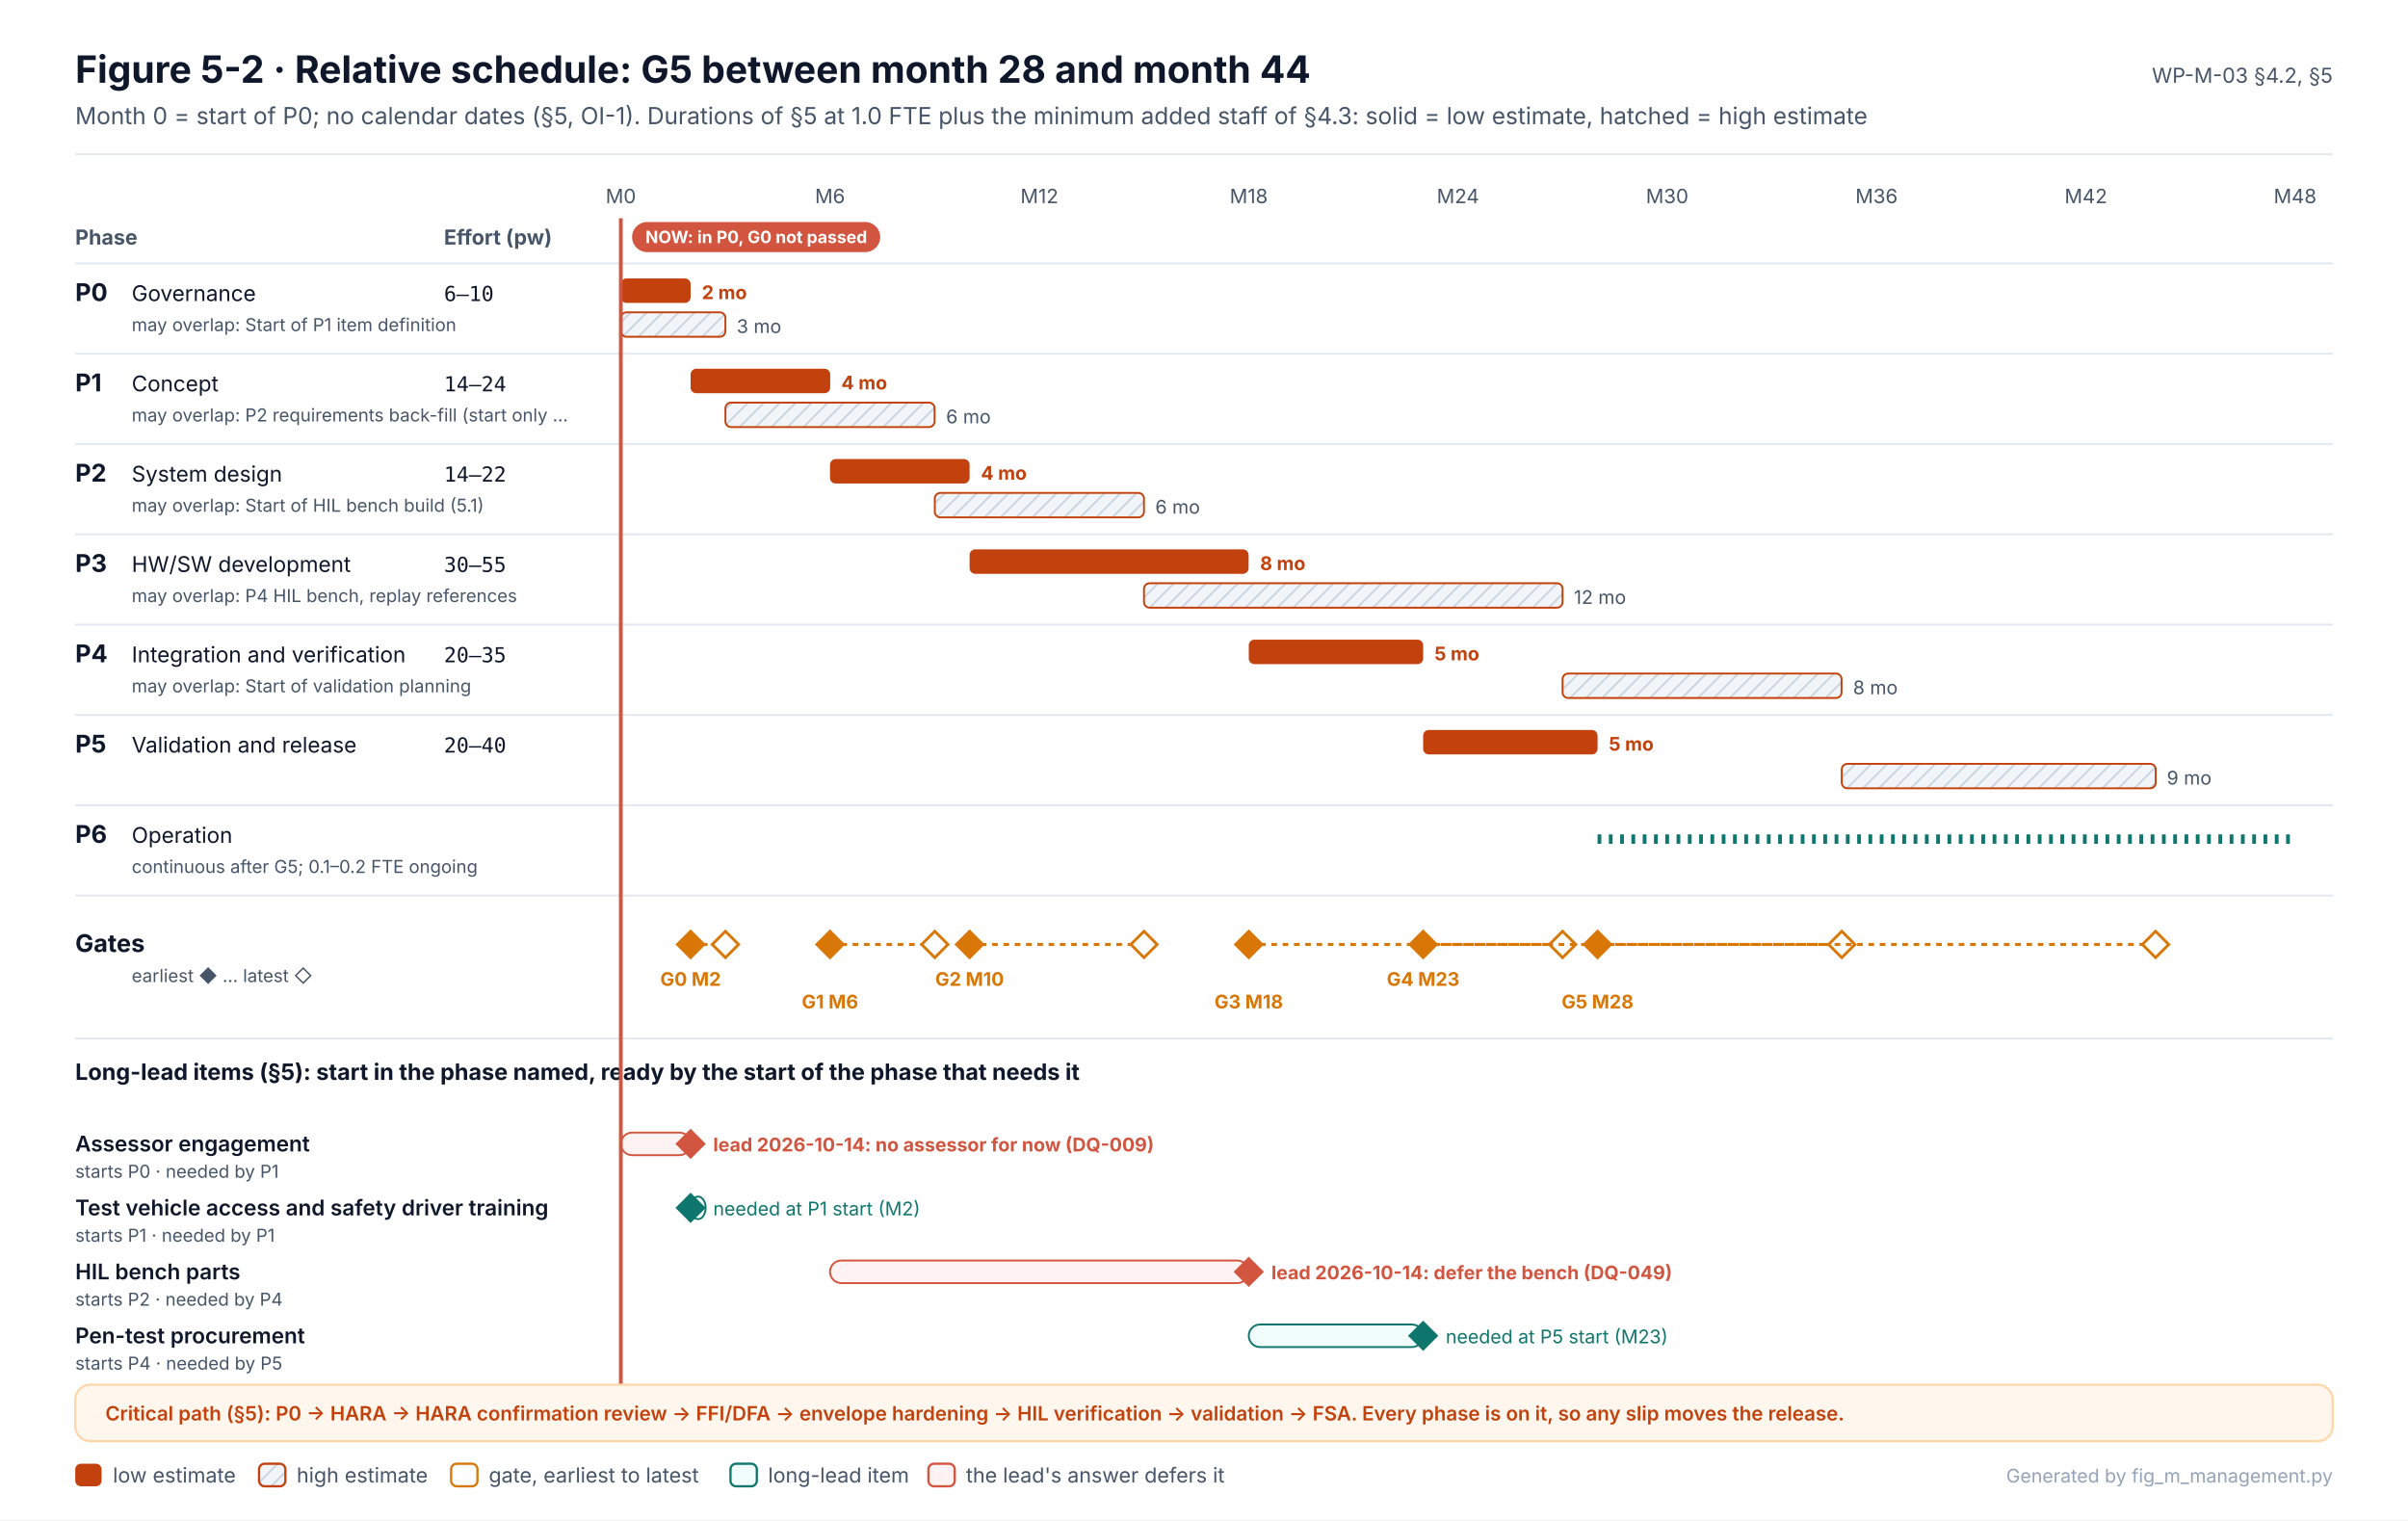
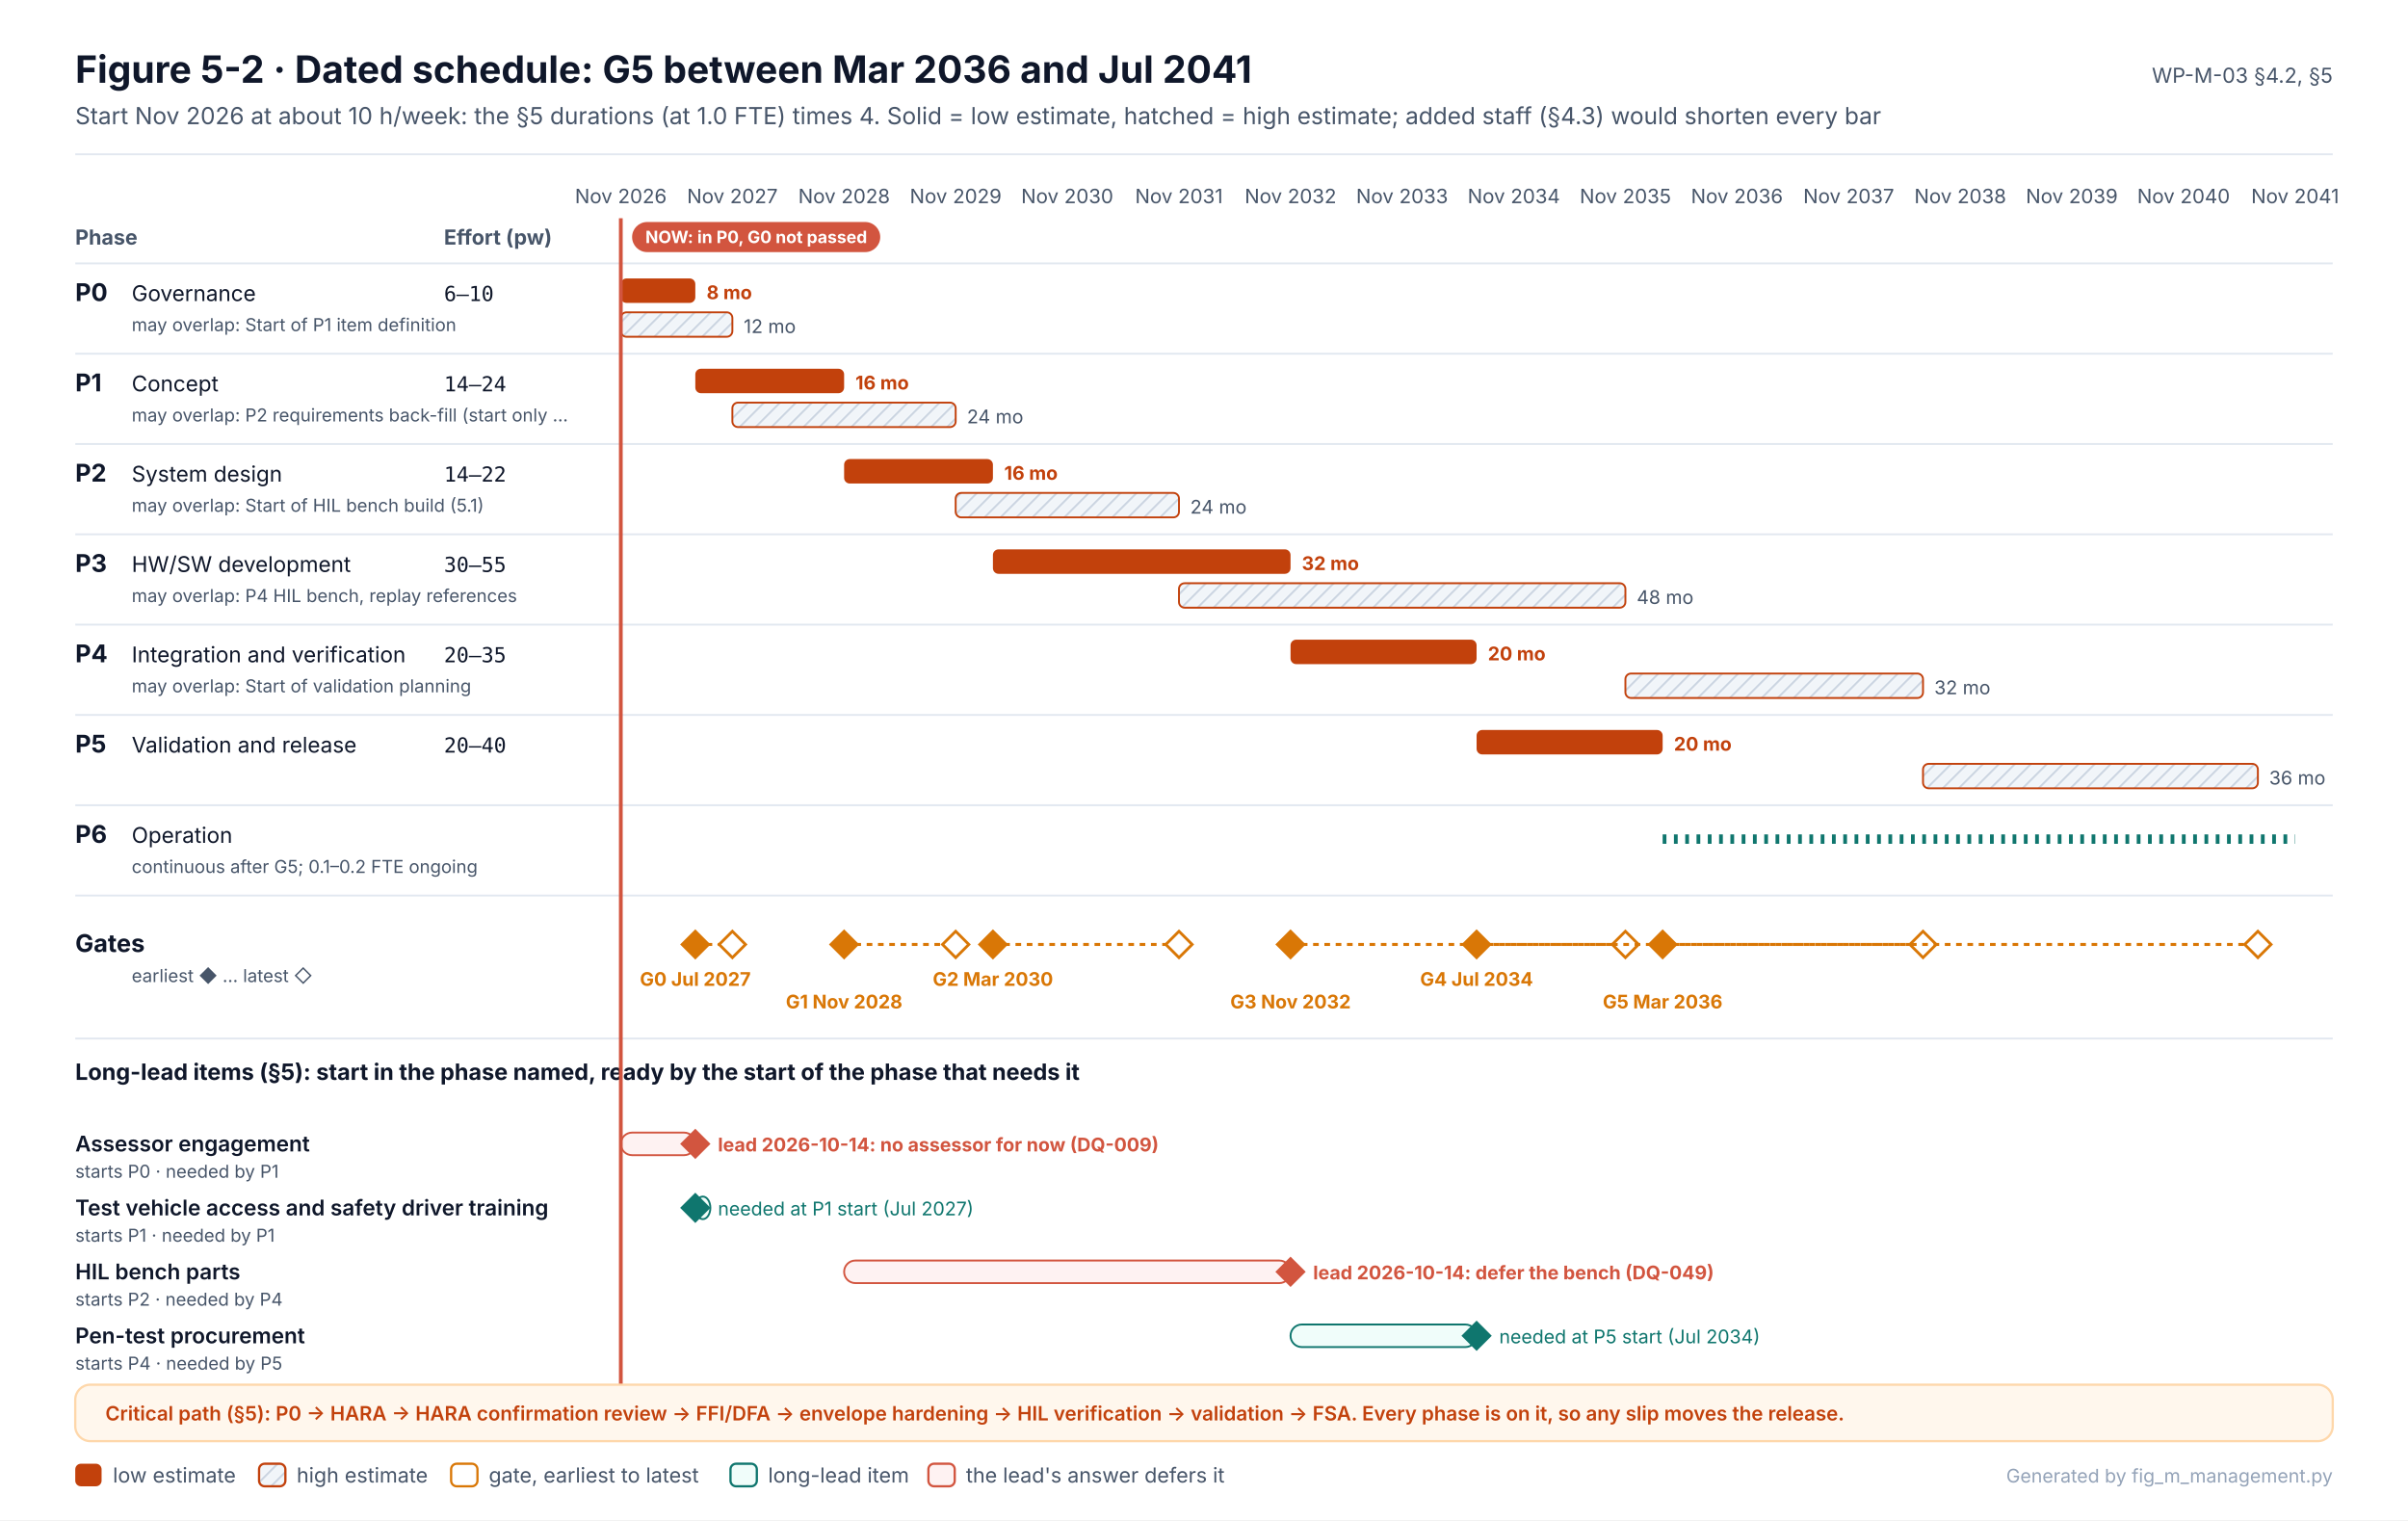
<svg xmlns="http://www.w3.org/2000/svg" width="1280" height="808" viewBox="0 0 1280 808" font-family="Inter, 'Segoe UI', Helvetica, Arial, sans-serif" role="img">
  <defs>
    <pattern id="hatch" patternUnits="userSpaceOnUse" width="6" height="6" patternTransform="rotate(45)">
      <rect width="6" height="6" fill="#F1F5F9" />
      <line x1="0" y1="0" x2="0" y2="6" stroke="#CBD5E1" stroke-width="2" />
    </pattern>
  </defs>
  <rect x="0" y="0" width="1280" height="808" rx="0" fill="#FFFFFF" stroke="none" stroke-width="0" />
-   <text x="40" y="44" font-size="20" fill="#0F172A" font-weight="700">Figure 5-2 · Relative schedule: G5 between month 28 and month 44</text>
-   <text x="40" y="66" font-size="12.5" fill="#475569">Month 0 = start of P0; no calendar dates (§5, OI-1). Durations of §5 at 1.0 FTE plus the minimum added staff of §4.3: solid = low estimate, hatched = high estimate</text>
+   <text x="40" y="44" font-size="20" fill="#0F172A" font-weight="700">Figure 5-2 · Dated schedule: G5 between Mar 2036 and Jul 2041</text>
+   <text x="40" y="66" font-size="12.5" fill="#475569">Start Nov 2026 at about 10 h/week: the §5 durations (at 1.0 FTE) times 4. Solid = low estimate, hatched = high estimate; added staff (§4.3) would shorten every bar</text>
  <text x="1240" y="44" font-size="11" fill="#475569" text-anchor="end">WP-M-03 §4.2, §5</text>
  <line x1="40" y1="82" x2="1240" y2="82" stroke="#E2E8F0" stroke-width="1" />
  <line x1="330" y1="116" x2="330" y2="116" stroke="#E2E8F0" stroke-width="1" />
-   <line x1="385.6" y1="116" x2="385.6" y2="116" stroke="#E2E8F0" stroke-width="1" />
-   <line x1="441.2" y1="116" x2="441.2" y2="116" stroke="#E2E8F0" stroke-width="1" />
-   <line x1="496.9" y1="116" x2="496.9" y2="116" stroke="#E2E8F0" stroke-width="1" />
-   <line x1="552.5" y1="116" x2="552.5" y2="116" stroke="#E2E8F0" stroke-width="1" />
-   <line x1="608.1" y1="116" x2="608.1" y2="116" stroke="#E2E8F0" stroke-width="1" />
-   <line x1="663.8" y1="116" x2="663.8" y2="116" stroke="#E2E8F0" stroke-width="1" />
-   <line x1="719.4" y1="116" x2="719.4" y2="116" stroke="#E2E8F0" stroke-width="1" />
+   <line x1="359.7" y1="116" x2="359.7" y2="116" stroke="#E2E8F0" stroke-width="1" />
+   <line x1="389.3" y1="116" x2="389.3" y2="116" stroke="#E2E8F0" stroke-width="1" />
+   <line x1="419" y1="116" x2="419" y2="116" stroke="#E2E8F0" stroke-width="1" />
+   <line x1="448.7" y1="116" x2="448.7" y2="116" stroke="#E2E8F0" stroke-width="1" />
+   <line x1="478.3" y1="116" x2="478.3" y2="116" stroke="#E2E8F0" stroke-width="1" />
+   <line x1="508" y1="116" x2="508" y2="116" stroke="#E2E8F0" stroke-width="1" />
+   <line x1="537.7" y1="116" x2="537.7" y2="116" stroke="#E2E8F0" stroke-width="1" />
+   <line x1="567.3" y1="116" x2="567.3" y2="116" stroke="#E2E8F0" stroke-width="1" />
+   <line x1="597" y1="116" x2="597" y2="116" stroke="#E2E8F0" stroke-width="1" />
+   <line x1="626.7" y1="116" x2="626.7" y2="116" stroke="#E2E8F0" stroke-width="1" />
+   <line x1="656.3" y1="116" x2="656.3" y2="116" stroke="#E2E8F0" stroke-width="1" />
+   <line x1="686" y1="116" x2="686" y2="116" stroke="#E2E8F0" stroke-width="1" />
+   <line x1="715.7" y1="116" x2="715.7" y2="116" stroke="#E2E8F0" stroke-width="1" />
+   <line x1="745.3" y1="116" x2="745.3" y2="116" stroke="#E2E8F0" stroke-width="1" />
  <line x1="775" y1="116" x2="775" y2="116" stroke="#E2E8F0" stroke-width="1" />
-   <line x1="830.6" y1="116" x2="830.6" y2="116" stroke="#E2E8F0" stroke-width="1" />
-   <line x1="886.2" y1="116" x2="886.2" y2="116" stroke="#E2E8F0" stroke-width="1" />
-   <line x1="941.9" y1="116" x2="941.9" y2="116" stroke="#E2E8F0" stroke-width="1" />
-   <line x1="997.5" y1="116" x2="997.5" y2="116" stroke="#E2E8F0" stroke-width="1" />
-   <line x1="1053.1" y1="116" x2="1053.1" y2="116" stroke="#E2E8F0" stroke-width="1" />
-   <line x1="1108.8" y1="116" x2="1108.8" y2="116" stroke="#E2E8F0" stroke-width="1" />
-   <line x1="1164.4" y1="116" x2="1164.4" y2="116" stroke="#E2E8F0" stroke-width="1" />
+   <line x1="804.7" y1="116" x2="804.7" y2="116" stroke="#E2E8F0" stroke-width="1" />
+   <line x1="834.3" y1="116" x2="834.3" y2="116" stroke="#E2E8F0" stroke-width="1" />
+   <line x1="864" y1="116" x2="864" y2="116" stroke="#E2E8F0" stroke-width="1" />
+   <line x1="893.7" y1="116" x2="893.7" y2="116" stroke="#E2E8F0" stroke-width="1" />
+   <line x1="923.3" y1="116" x2="923.3" y2="116" stroke="#E2E8F0" stroke-width="1" />
+   <line x1="953" y1="116" x2="953" y2="116" stroke="#E2E8F0" stroke-width="1" />
+   <line x1="982.7" y1="116" x2="982.7" y2="116" stroke="#E2E8F0" stroke-width="1" />
+   <line x1="1012.3" y1="116" x2="1012.3" y2="116" stroke="#E2E8F0" stroke-width="1" />
+   <line x1="1042" y1="116" x2="1042" y2="116" stroke="#E2E8F0" stroke-width="1" />
+   <line x1="1071.7" y1="116" x2="1071.7" y2="116" stroke="#E2E8F0" stroke-width="1" />
+   <line x1="1101.3" y1="116" x2="1101.3" y2="116" stroke="#E2E8F0" stroke-width="1" />
+   <line x1="1131" y1="116" x2="1131" y2="116" stroke="#E2E8F0" stroke-width="1" />
+   <line x1="1160.7" y1="116" x2="1160.7" y2="116" stroke="#E2E8F0" stroke-width="1" />
+   <line x1="1190.3" y1="116" x2="1190.3" y2="116" stroke="#E2E8F0" stroke-width="1" />
  <line x1="1220" y1="116" x2="1220" y2="116" stroke="#E2E8F0" stroke-width="1" />
-   <text x="330" y="108" font-size="10.5" fill="#475569" text-anchor="middle">M0</text>
-   <text x="441.2" y="108" font-size="10.5" fill="#475569" text-anchor="middle">M6</text>
-   <text x="552.5" y="108" font-size="10.5" fill="#475569" text-anchor="middle">M12</text>
-   <text x="663.8" y="108" font-size="10.5" fill="#475569" text-anchor="middle">M18</text>
-   <text x="775" y="108" font-size="10.5" fill="#475569" text-anchor="middle">M24</text>
-   <text x="886.2" y="108" font-size="10.5" fill="#475569" text-anchor="middle">M30</text>
-   <text x="997.5" y="108" font-size="10.5" fill="#475569" text-anchor="middle">M36</text>
-   <text x="1108.8" y="108" font-size="10.5" fill="#475569" text-anchor="middle">M42</text>
-   <text x="1220" y="108" font-size="10.5" fill="#475569" text-anchor="middle">M48</text>
+   <text x="330" y="108" font-size="10.5" fill="#475569" text-anchor="middle">Nov 2026</text>
+   <text x="389.3" y="108" font-size="10.5" fill="#475569" text-anchor="middle">Nov 2027</text>
+   <text x="448.7" y="108" font-size="10.5" fill="#475569" text-anchor="middle">Nov 2028</text>
+   <text x="508" y="108" font-size="10.5" fill="#475569" text-anchor="middle">Nov 2029</text>
+   <text x="567.3" y="108" font-size="10.5" fill="#475569" text-anchor="middle">Nov 2030</text>
+   <text x="626.7" y="108" font-size="10.5" fill="#475569" text-anchor="middle">Nov 2031</text>
+   <text x="686" y="108" font-size="10.5" fill="#475569" text-anchor="middle">Nov 2032</text>
+   <text x="745.3" y="108" font-size="10.5" fill="#475569" text-anchor="middle">Nov 2033</text>
+   <text x="804.7" y="108" font-size="10.5" fill="#475569" text-anchor="middle">Nov 2034</text>
+   <text x="864" y="108" font-size="10.5" fill="#475569" text-anchor="middle">Nov 2035</text>
+   <text x="923.3" y="108" font-size="10.5" fill="#475569" text-anchor="middle">Nov 2036</text>
+   <text x="982.7" y="108" font-size="10.5" fill="#475569" text-anchor="middle">Nov 2037</text>
+   <text x="1042" y="108" font-size="10.5" fill="#475569" text-anchor="middle">Nov 2038</text>
+   <text x="1101.3" y="108" font-size="10.5" fill="#475569" text-anchor="middle">Nov 2039</text>
+   <text x="1160.7" y="108" font-size="10.5" fill="#475569" text-anchor="middle">Nov 2040</text>
+   <text x="1220" y="108" font-size="10.5" fill="#475569" text-anchor="middle">Nov 2041</text>
  <text x="40" y="130" font-size="11" fill="#475569" font-weight="700">Phase</text>
  <text x="236" y="130" font-size="11" fill="#475569" font-weight="700">Effort (pw)</text>
  <line x1="40" y1="140" x2="1240" y2="140" stroke="#E2E8F0" stroke-width="1" />
  <text x="40" y="160" font-size="13" fill="#0F172A" font-weight="700">P0</text>
  <text x="70" y="160" font-size="11.5" fill="#0F172A">Governance</text>
  <text x="236" y="160" font-size="11" fill="#0F172A" font-family="'JetBrains Mono', 'SFMono-Regular', Menlo, Consolas, monospace">6–10</text>
-   <rect x="330" y="148" width="37.1" height="13" rx="3" fill="#C2410C" stroke="none" stroke-width="1.2" />
-   <rect x="330" y="166" width="55.6" height="13" rx="3" fill="url(#hatch)" stroke="#C2410C" stroke-width="1" />
-   <text x="373.1" y="159" font-size="10" fill="#C2410C" font-weight="700">2 mo</text>
-   <text x="391.6" y="177" font-size="10" fill="#475569">3 mo</text>
+   <rect x="330" y="148" width="39.6" height="13" rx="3" fill="#C2410C" stroke="none" stroke-width="1.2" />
+   <rect x="330" y="166" width="59.3" height="13" rx="3" fill="url(#hatch)" stroke="#C2410C" stroke-width="1" />
+   <text x="375.6" y="159" font-size="10" fill="#C2410C" font-weight="700">8 mo</text>
+   <text x="395.3" y="177" font-size="10" fill="#475569">12 mo</text>
  <text x="70" y="176" font-size="9.5" fill="#475569">may overlap: Start of P1 item definition</text>
  <line x1="40" y1="188" x2="1240" y2="188" stroke="#E2E8F0" stroke-width="1" />
  <text x="40" y="208" font-size="13" fill="#0F172A" font-weight="700">P1</text>
  <text x="70" y="208" font-size="11.5" fill="#0F172A">Concept</text>
  <text x="236" y="208" font-size="11" fill="#0F172A" font-family="'JetBrains Mono', 'SFMono-Regular', Menlo, Consolas, monospace">14–24</text>
-   <rect x="367.1" y="196" width="74.2" height="13" rx="3" fill="#C2410C" stroke="none" stroke-width="1.2" />
-   <rect x="385.6" y="214" width="111.2" height="13" rx="3" fill="url(#hatch)" stroke="#C2410C" stroke-width="1" />
-   <text x="447.2" y="207" font-size="10" fill="#C2410C" font-weight="700">4 mo</text>
-   <text x="502.9" y="225" font-size="10" fill="#475569">6 mo</text>
+   <rect x="369.6" y="196" width="79.1" height="13" rx="3" fill="#C2410C" stroke="none" stroke-width="1.2" />
+   <rect x="389.3" y="214" width="118.7" height="13" rx="3" fill="url(#hatch)" stroke="#C2410C" stroke-width="1" />
+   <text x="454.7" y="207" font-size="10" fill="#C2410C" font-weight="700">16 mo</text>
+   <text x="514" y="225" font-size="10" fill="#475569">24 mo</text>
  <text x="70" y="224" font-size="9.5" fill="#475569">may overlap: P2 requirements back-fill (start only …</text>
  <line x1="40" y1="236" x2="1240" y2="236" stroke="#E2E8F0" stroke-width="1" />
  <text x="40" y="256" font-size="13" fill="#0F172A" font-weight="700">P2</text>
  <text x="70" y="256" font-size="11.5" fill="#0F172A">System design</text>
  <text x="236" y="256" font-size="11" fill="#0F172A" font-family="'JetBrains Mono', 'SFMono-Regular', Menlo, Consolas, monospace">14–22</text>
-   <rect x="441.2" y="244" width="74.2" height="13" rx="3" fill="#C2410C" stroke="none" stroke-width="1.2" />
-   <rect x="496.9" y="262" width="111.2" height="13" rx="3" fill="url(#hatch)" stroke="#C2410C" stroke-width="1" />
-   <text x="521.4" y="255" font-size="10" fill="#C2410C" font-weight="700">4 mo</text>
-   <text x="614.1" y="273" font-size="10" fill="#475569">6 mo</text>
+   <rect x="448.7" y="244" width="79.1" height="13" rx="3" fill="#C2410C" stroke="none" stroke-width="1.2" />
+   <rect x="508" y="262" width="118.7" height="13" rx="3" fill="url(#hatch)" stroke="#C2410C" stroke-width="1" />
+   <text x="533.8" y="255" font-size="10" fill="#C2410C" font-weight="700">16 mo</text>
+   <text x="632.7" y="273" font-size="10" fill="#475569">24 mo</text>
  <text x="70" y="272" font-size="9.5" fill="#475569">may overlap: Start of HIL bench build (5.1)</text>
  <line x1="40" y1="284" x2="1240" y2="284" stroke="#E2E8F0" stroke-width="1" />
  <text x="40" y="304" font-size="13" fill="#0F172A" font-weight="700">P3</text>
  <text x="70" y="304" font-size="11.5" fill="#0F172A">HW/SW development</text>
  <text x="236" y="304" font-size="11" fill="#0F172A" font-family="'JetBrains Mono', 'SFMono-Regular', Menlo, Consolas, monospace">30–55</text>
-   <rect x="515.4" y="292" width="148.3" height="13" rx="3" fill="#C2410C" stroke="none" stroke-width="1.2" />
-   <rect x="608.1" y="310" width="222.5" height="13" rx="3" fill="url(#hatch)" stroke="#C2410C" stroke-width="1" />
-   <text x="669.8" y="303" font-size="10" fill="#C2410C" font-weight="700">8 mo</text>
-   <text x="836.6" y="321" font-size="10" fill="#475569">12 mo</text>
+   <rect x="527.8" y="292" width="158.2" height="13" rx="3" fill="#C2410C" stroke="none" stroke-width="1.2" />
+   <rect x="626.7" y="310" width="237.3" height="13" rx="3" fill="url(#hatch)" stroke="#C2410C" stroke-width="1" />
+   <text x="692" y="303" font-size="10" fill="#C2410C" font-weight="700">32 mo</text>
+   <text x="870" y="321" font-size="10" fill="#475569">48 mo</text>
  <text x="70" y="320" font-size="9.5" fill="#475569">may overlap: P4 HIL bench, replay references</text>
  <line x1="40" y1="332" x2="1240" y2="332" stroke="#E2E8F0" stroke-width="1" />
  <text x="40" y="352" font-size="13" fill="#0F172A" font-weight="700">P4</text>
  <text x="70" y="352" font-size="11.5" fill="#0F172A">Integration and verification</text>
  <text x="236" y="352" font-size="11" fill="#0F172A" font-family="'JetBrains Mono', 'SFMono-Regular', Menlo, Consolas, monospace">20–35</text>
-   <rect x="663.8" y="340" width="92.7" height="13" rx="3" fill="#C2410C" stroke="none" stroke-width="1.2" />
-   <rect x="830.6" y="358" width="148.3" height="13" rx="3" fill="url(#hatch)" stroke="#C2410C" stroke-width="1" />
-   <text x="762.5" y="351" font-size="10" fill="#C2410C" font-weight="700">5 mo</text>
-   <text x="985" y="369" font-size="10" fill="#475569">8 mo</text>
+   <rect x="686" y="340" width="98.9" height="13" rx="3" fill="#C2410C" stroke="none" stroke-width="1.2" />
+   <rect x="864" y="358" width="158.2" height="13" rx="3" fill="url(#hatch)" stroke="#C2410C" stroke-width="1" />
+   <text x="790.9" y="351" font-size="10" fill="#C2410C" font-weight="700">20 mo</text>
+   <text x="1028.2" y="369" font-size="10" fill="#475569">32 mo</text>
  <text x="70" y="368" font-size="9.5" fill="#475569">may overlap: Start of validation planning</text>
  <line x1="40" y1="380" x2="1240" y2="380" stroke="#E2E8F0" stroke-width="1" />
  <text x="40" y="400" font-size="13" fill="#0F172A" font-weight="700">P5</text>
  <text x="70" y="400" font-size="11.5" fill="#0F172A">Validation and release</text>
  <text x="236" y="400" font-size="11" fill="#0F172A" font-family="'JetBrains Mono', 'SFMono-Regular', Menlo, Consolas, monospace">20–40</text>
-   <rect x="756.5" y="388" width="92.7" height="13" rx="3" fill="#C2410C" stroke="none" stroke-width="1.2" />
-   <rect x="979" y="406" width="166.9" height="13" rx="3" fill="url(#hatch)" stroke="#C2410C" stroke-width="1" />
-   <text x="855.2" y="399" font-size="10" fill="#C2410C" font-weight="700">5 mo</text>
-   <text x="1151.8" y="417" font-size="10" fill="#475569">9 mo</text>
+   <rect x="784.9" y="388" width="98.9" height="13" rx="3" fill="#C2410C" stroke="none" stroke-width="1.2" />
+   <rect x="1022.2" y="406" width="178" height="13" rx="3" fill="url(#hatch)" stroke="#C2410C" stroke-width="1" />
+   <text x="889.8" y="399" font-size="10" fill="#C2410C" font-weight="700">20 mo</text>
+   <text x="1206.2" y="417" font-size="10" fill="#475569">36 mo</text>
  <line x1="40" y1="428" x2="1240" y2="428" stroke="#E2E8F0" stroke-width="1" />
  <text x="40" y="448" font-size="13" fill="#0F172A" font-weight="700">P6</text>
  <text x="70" y="448" font-size="11.5" fill="#0F172A">Operation</text>
  <text x="236" y="448" font-size="11" fill="#0F172A" font-family="'JetBrains Mono', 'SFMono-Regular', Menlo, Consolas, monospace" />
  <text x="70" y="464" font-size="9.5" fill="#475569">continuous after G5; 0.1–0.2 FTE ongoing</text>
-   <line x1="849.2" y1="446" x2="1220" y2="446" stroke="#0F766E" stroke-width="5" stroke-dasharray="2 4" />
+   <line x1="883.8" y1="446" x2="1220" y2="446" stroke="#0F766E" stroke-width="5" stroke-dasharray="2 4" />
  <line x1="40" y1="476" x2="1240" y2="476" stroke="#E2E8F0" stroke-width="1" />
  <text x="40" y="506" font-size="13" fill="#0F172A" font-weight="700">Gates</text>
  <text x="70" y="522" font-size="9.5" fill="#475569">earliest ◆ … latest ◇</text>
-   <line x1="367.1" y1="502" x2="385.6" y2="502" stroke="#D97706" stroke-width="1.6" stroke-dasharray="3 3" />
-   <path d="M367.1 495 l7 7 l-7 7 l-7 -7 z" fill="#D97706" stroke="#D97706" stroke-width="1.5" />
-   <path d="M385.6 495 l7 7 l-7 7 l-7 -7 z" fill="#FFFFFF" stroke="#D97706" stroke-width="1.5" />
-   <text x="367.1" y="524" font-size="10" fill="#D97706" font-weight="700" text-anchor="middle">G0 M2</text>
-   <line x1="441.2" y1="502" x2="496.9" y2="502" stroke="#D97706" stroke-width="1.6" stroke-dasharray="3 3" />
-   <path d="M441.2 495 l7 7 l-7 7 l-7 -7 z" fill="#D97706" stroke="#D97706" stroke-width="1.5" />
-   <path d="M496.9 495 l7 7 l-7 7 l-7 -7 z" fill="#FFFFFF" stroke="#D97706" stroke-width="1.5" />
-   <text x="441.2" y="536" font-size="10" fill="#D97706" font-weight="700" text-anchor="middle">G1 M6</text>
-   <line x1="515.4" y1="502" x2="608.1" y2="502" stroke="#D97706" stroke-width="1.6" stroke-dasharray="3 3" />
-   <path d="M515.4 495 l7 7 l-7 7 l-7 -7 z" fill="#D97706" stroke="#D97706" stroke-width="1.5" />
-   <path d="M608.1 495 l7 7 l-7 7 l-7 -7 z" fill="#FFFFFF" stroke="#D97706" stroke-width="1.5" />
-   <text x="515.4" y="524" font-size="10" fill="#D97706" font-weight="700" text-anchor="middle">G2 M10</text>
-   <line x1="663.8" y1="502" x2="830.6" y2="502" stroke="#D97706" stroke-width="1.6" stroke-dasharray="3 3" />
-   <path d="M663.8 495 l7 7 l-7 7 l-7 -7 z" fill="#D97706" stroke="#D97706" stroke-width="1.5" />
-   <path d="M830.6 495 l7 7 l-7 7 l-7 -7 z" fill="#FFFFFF" stroke="#D97706" stroke-width="1.5" />
-   <text x="663.8" y="536" font-size="10" fill="#D97706" font-weight="700" text-anchor="middle">G3 M18</text>
-   <line x1="756.5" y1="502" x2="979" y2="502" stroke="#D97706" stroke-width="1.6" stroke-dasharray="3 3" />
-   <path d="M756.5 495 l7 7 l-7 7 l-7 -7 z" fill="#D97706" stroke="#D97706" stroke-width="1.5" />
-   <path d="M979 495 l7 7 l-7 7 l-7 -7 z" fill="#FFFFFF" stroke="#D97706" stroke-width="1.5" />
-   <text x="756.5" y="524" font-size="10" fill="#D97706" font-weight="700" text-anchor="middle">G4 M23</text>
-   <line x1="849.2" y1="502" x2="1145.8" y2="502" stroke="#D97706" stroke-width="1.6" stroke-dasharray="3 3" />
-   <path d="M849.2 495 l7 7 l-7 7 l-7 -7 z" fill="#D97706" stroke="#D97706" stroke-width="1.5" />
-   <path d="M1145.8 495 l7 7 l-7 7 l-7 -7 z" fill="#FFFFFF" stroke="#D97706" stroke-width="1.5" />
-   <text x="849.2" y="536" font-size="10" fill="#D97706" font-weight="700" text-anchor="middle">G5 M28</text>
+   <line x1="369.6" y1="502" x2="389.3" y2="502" stroke="#D97706" stroke-width="1.6" stroke-dasharray="3 3" />
+   <path d="M369.6 495 l7 7 l-7 7 l-7 -7 z" fill="#D97706" stroke="#D97706" stroke-width="1.5" />
+   <path d="M389.3 495 l7 7 l-7 7 l-7 -7 z" fill="#FFFFFF" stroke="#D97706" stroke-width="1.5" />
+   <text x="369.6" y="524" font-size="10" fill="#D97706" font-weight="700" text-anchor="middle">G0 Jul 2027</text>
+   <line x1="448.7" y1="502" x2="508" y2="502" stroke="#D97706" stroke-width="1.6" stroke-dasharray="3 3" />
+   <path d="M448.7 495 l7 7 l-7 7 l-7 -7 z" fill="#D97706" stroke="#D97706" stroke-width="1.5" />
+   <path d="M508 495 l7 7 l-7 7 l-7 -7 z" fill="#FFFFFF" stroke="#D97706" stroke-width="1.5" />
+   <text x="448.7" y="536" font-size="10" fill="#D97706" font-weight="700" text-anchor="middle">G1 Nov 2028</text>
+   <line x1="527.8" y1="502" x2="626.7" y2="502" stroke="#D97706" stroke-width="1.6" stroke-dasharray="3 3" />
+   <path d="M527.8 495 l7 7 l-7 7 l-7 -7 z" fill="#D97706" stroke="#D97706" stroke-width="1.5" />
+   <path d="M626.7 495 l7 7 l-7 7 l-7 -7 z" fill="#FFFFFF" stroke="#D97706" stroke-width="1.5" />
+   <text x="527.8" y="524" font-size="10" fill="#D97706" font-weight="700" text-anchor="middle">G2 Mar 2030</text>
+   <line x1="686" y1="502" x2="864" y2="502" stroke="#D97706" stroke-width="1.6" stroke-dasharray="3 3" />
+   <path d="M686 495 l7 7 l-7 7 l-7 -7 z" fill="#D97706" stroke="#D97706" stroke-width="1.5" />
+   <path d="M864 495 l7 7 l-7 7 l-7 -7 z" fill="#FFFFFF" stroke="#D97706" stroke-width="1.5" />
+   <text x="686" y="536" font-size="10" fill="#D97706" font-weight="700" text-anchor="middle">G3 Nov 2032</text>
+   <line x1="784.9" y1="502" x2="1022.2" y2="502" stroke="#D97706" stroke-width="1.6" stroke-dasharray="3 3" />
+   <path d="M784.9 495 l7 7 l-7 7 l-7 -7 z" fill="#D97706" stroke="#D97706" stroke-width="1.5" />
+   <path d="M1022.2 495 l7 7 l-7 7 l-7 -7 z" fill="#FFFFFF" stroke="#D97706" stroke-width="1.5" />
+   <text x="784.9" y="524" font-size="10" fill="#D97706" font-weight="700" text-anchor="middle">G4 Jul 2034</text>
+   <line x1="883.8" y1="502" x2="1200.2" y2="502" stroke="#D97706" stroke-width="1.6" stroke-dasharray="3 3" />
+   <path d="M883.8 495 l7 7 l-7 7 l-7 -7 z" fill="#D97706" stroke="#D97706" stroke-width="1.5" />
+   <path d="M1200.2 495 l7 7 l-7 7 l-7 -7 z" fill="#FFFFFF" stroke="#D97706" stroke-width="1.5" />
+   <text x="883.8" y="536" font-size="10" fill="#D97706" font-weight="700" text-anchor="middle">G5 Mar 2036</text>
  <line x1="40" y1="552" x2="1240" y2="552" stroke="#E2E8F0" stroke-width="1" />
  <text x="40" y="574" font-size="12" fill="#0F172A" font-weight="700">Long-lead items (§5): start in the phase named, ready by the start of the phase that needs it</text>
  <text x="40" y="612" font-size="11.5" fill="#0F172A" font-weight="600">Assessor engagement</text>
  <text x="40" y="626" font-size="9.5" fill="#475569">starts P0 · needed by P1</text>
-   <rect x="330" y="602" width="37.1" height="12" rx="6" fill="#FEF2F2" stroke="#D2553F" stroke-width="1" />
-   <path d="M367.1 601 l7 7 l-7 7 l-7 -7 z" fill="#D2553F" stroke="#D2553F" stroke-width="1.5" />
-   <text x="379.1" y="612" font-size="10" fill="#D2553F" font-weight="700">lead 2026-10-14: no assessor for now (DQ-009)</text>
+   <rect x="330" y="602" width="39.6" height="12" rx="6" fill="#FEF2F2" stroke="#D2553F" stroke-width="1" />
+   <path d="M369.6 601 l7 7 l-7 7 l-7 -7 z" fill="#D2553F" stroke="#D2553F" stroke-width="1.5" />
+   <text x="381.6" y="612" font-size="10" fill="#D2553F" font-weight="700">lead 2026-10-14: no assessor for now (DQ-009)</text>
  <text x="40" y="646" font-size="11.5" fill="#0F172A" font-weight="600">Test vehicle access and safety driver training</text>
  <text x="40" y="660" font-size="9.5" fill="#475569">starts P1 · needed by P1</text>
-   <rect x="367.1" y="636" width="8" height="12" rx="6" fill="#F0FDFA" stroke="#0F766E" stroke-width="1" />
-   <path d="M367.1 635 l7 7 l-7 7 l-7 -7 z" fill="#0F766E" stroke="#0F766E" stroke-width="1.5" />
-   <text x="379.1" y="646" font-size="10" fill="#0F766E">needed at P1 start (M2)</text>
+   <rect x="369.6" y="636" width="8" height="12" rx="6" fill="#F0FDFA" stroke="#0F766E" stroke-width="1" />
+   <path d="M369.6 635 l7 7 l-7 7 l-7 -7 z" fill="#0F766E" stroke="#0F766E" stroke-width="1.5" />
+   <text x="381.6" y="646" font-size="10" fill="#0F766E">needed at P1 start (Jul 2027)</text>
  <text x="40" y="680" font-size="11.5" fill="#0F172A" font-weight="600">HIL bench parts</text>
  <text x="40" y="694" font-size="9.5" fill="#475569">starts P2 · needed by P4</text>
-   <rect x="441.2" y="670" width="222.5" height="12" rx="6" fill="#FEF2F2" stroke="#D2553F" stroke-width="1" />
-   <path d="M663.8 669 l7 7 l-7 7 l-7 -7 z" fill="#D2553F" stroke="#D2553F" stroke-width="1.5" />
-   <text x="675.8" y="680" font-size="10" fill="#D2553F" font-weight="700">lead 2026-10-14: defer the bench (DQ-049)</text>
+   <rect x="448.7" y="670" width="237.3" height="12" rx="6" fill="#FEF2F2" stroke="#D2553F" stroke-width="1" />
+   <path d="M686 669 l7 7 l-7 7 l-7 -7 z" fill="#D2553F" stroke="#D2553F" stroke-width="1.5" />
+   <text x="698" y="680" font-size="10" fill="#D2553F" font-weight="700">lead 2026-10-14: defer the bench (DQ-049)</text>
  <text x="40" y="714" font-size="11.5" fill="#0F172A" font-weight="600">Pen-test procurement</text>
  <text x="40" y="728" font-size="9.5" fill="#475569">starts P4 · needed by P5</text>
-   <rect x="663.8" y="704" width="92.7" height="12" rx="6" fill="#F0FDFA" stroke="#0F766E" stroke-width="1" />
-   <path d="M756.5 703 l7 7 l-7 7 l-7 -7 z" fill="#0F766E" stroke="#0F766E" stroke-width="1.5" />
-   <text x="768.5" y="714" font-size="10" fill="#0F766E">needed at P5 start (M23)</text>
+   <rect x="686" y="704" width="98.9" height="12" rx="6" fill="#F0FDFA" stroke="#0F766E" stroke-width="1" />
+   <path d="M784.9 703 l7 7 l-7 7 l-7 -7 z" fill="#0F766E" stroke="#0F766E" stroke-width="1.5" />
+   <text x="796.9" y="714" font-size="10" fill="#0F766E">needed at P5 start (Jul 2034)</text>
  <rect x="329" y="116" width="2" height="620" rx="0" fill="#D2553F" stroke="none" stroke-width="1.2" />
  <rect x="336" y="118" width="131.9" height="16" rx="8.0" fill="#D2553F" stroke="none" stroke-width="1" />
  <text x="402" y="129.2" font-size="9" fill="#FFFFFF" font-weight="700" text-anchor="middle">NOW: in P0, G0 not passed</text>
  <rect x="40" y="736" width="1200" height="30" rx="8" fill="#FFF7ED" stroke="#FED7AA" stroke-width="1.2" />
  <text x="56" y="755" font-size="10.5" fill="#C2410C" font-weight="600">Critical path (§5): P0 → HARA → HARA confirmation review → FFI/DFA → envelope hardening → HIL verification → validation → FSA. Every phase is on it, so any slip moves the release.</text>
  <rect x="40" y="778" width="14" height="12" rx="3" fill="#C2410C" stroke="none" stroke-width="1.2" />
  <text x="60" y="788" font-size="11" fill="#475569">low estimate</text>
  <rect x="137.7" y="778" width="14" height="12" rx="3" fill="url(#hatch)" stroke="#C2410C" stroke-width="1.2" />
  <text x="157.7" y="788" font-size="11" fill="#475569">high estimate</text>
  <rect x="239.8" y="778" width="14" height="12" rx="3" fill="#FFFFFF" stroke="#D97706" stroke-width="1.2" />
  <text x="259.8" y="788" font-size="11" fill="#475569">gate, earliest to latest</text>
  <rect x="388.3" y="778" width="14" height="12" rx="3" fill="#F0FDFA" stroke="#0F766E" stroke-width="1.2" />
  <text x="408.3" y="788" font-size="11" fill="#475569">long-lead item</text>
  <rect x="493.5" y="778" width="14" height="12" rx="3" fill="#FEF2F2" stroke="#D2553F" stroke-width="1.2" />
  <text x="513.5" y="788" font-size="11" fill="#475569">the lead's answer defers it</text>
  <text x="1240" y="788" font-size="10" fill="#94A3B8" text-anchor="end">Generated by fig_m_management.py</text>
</svg>
